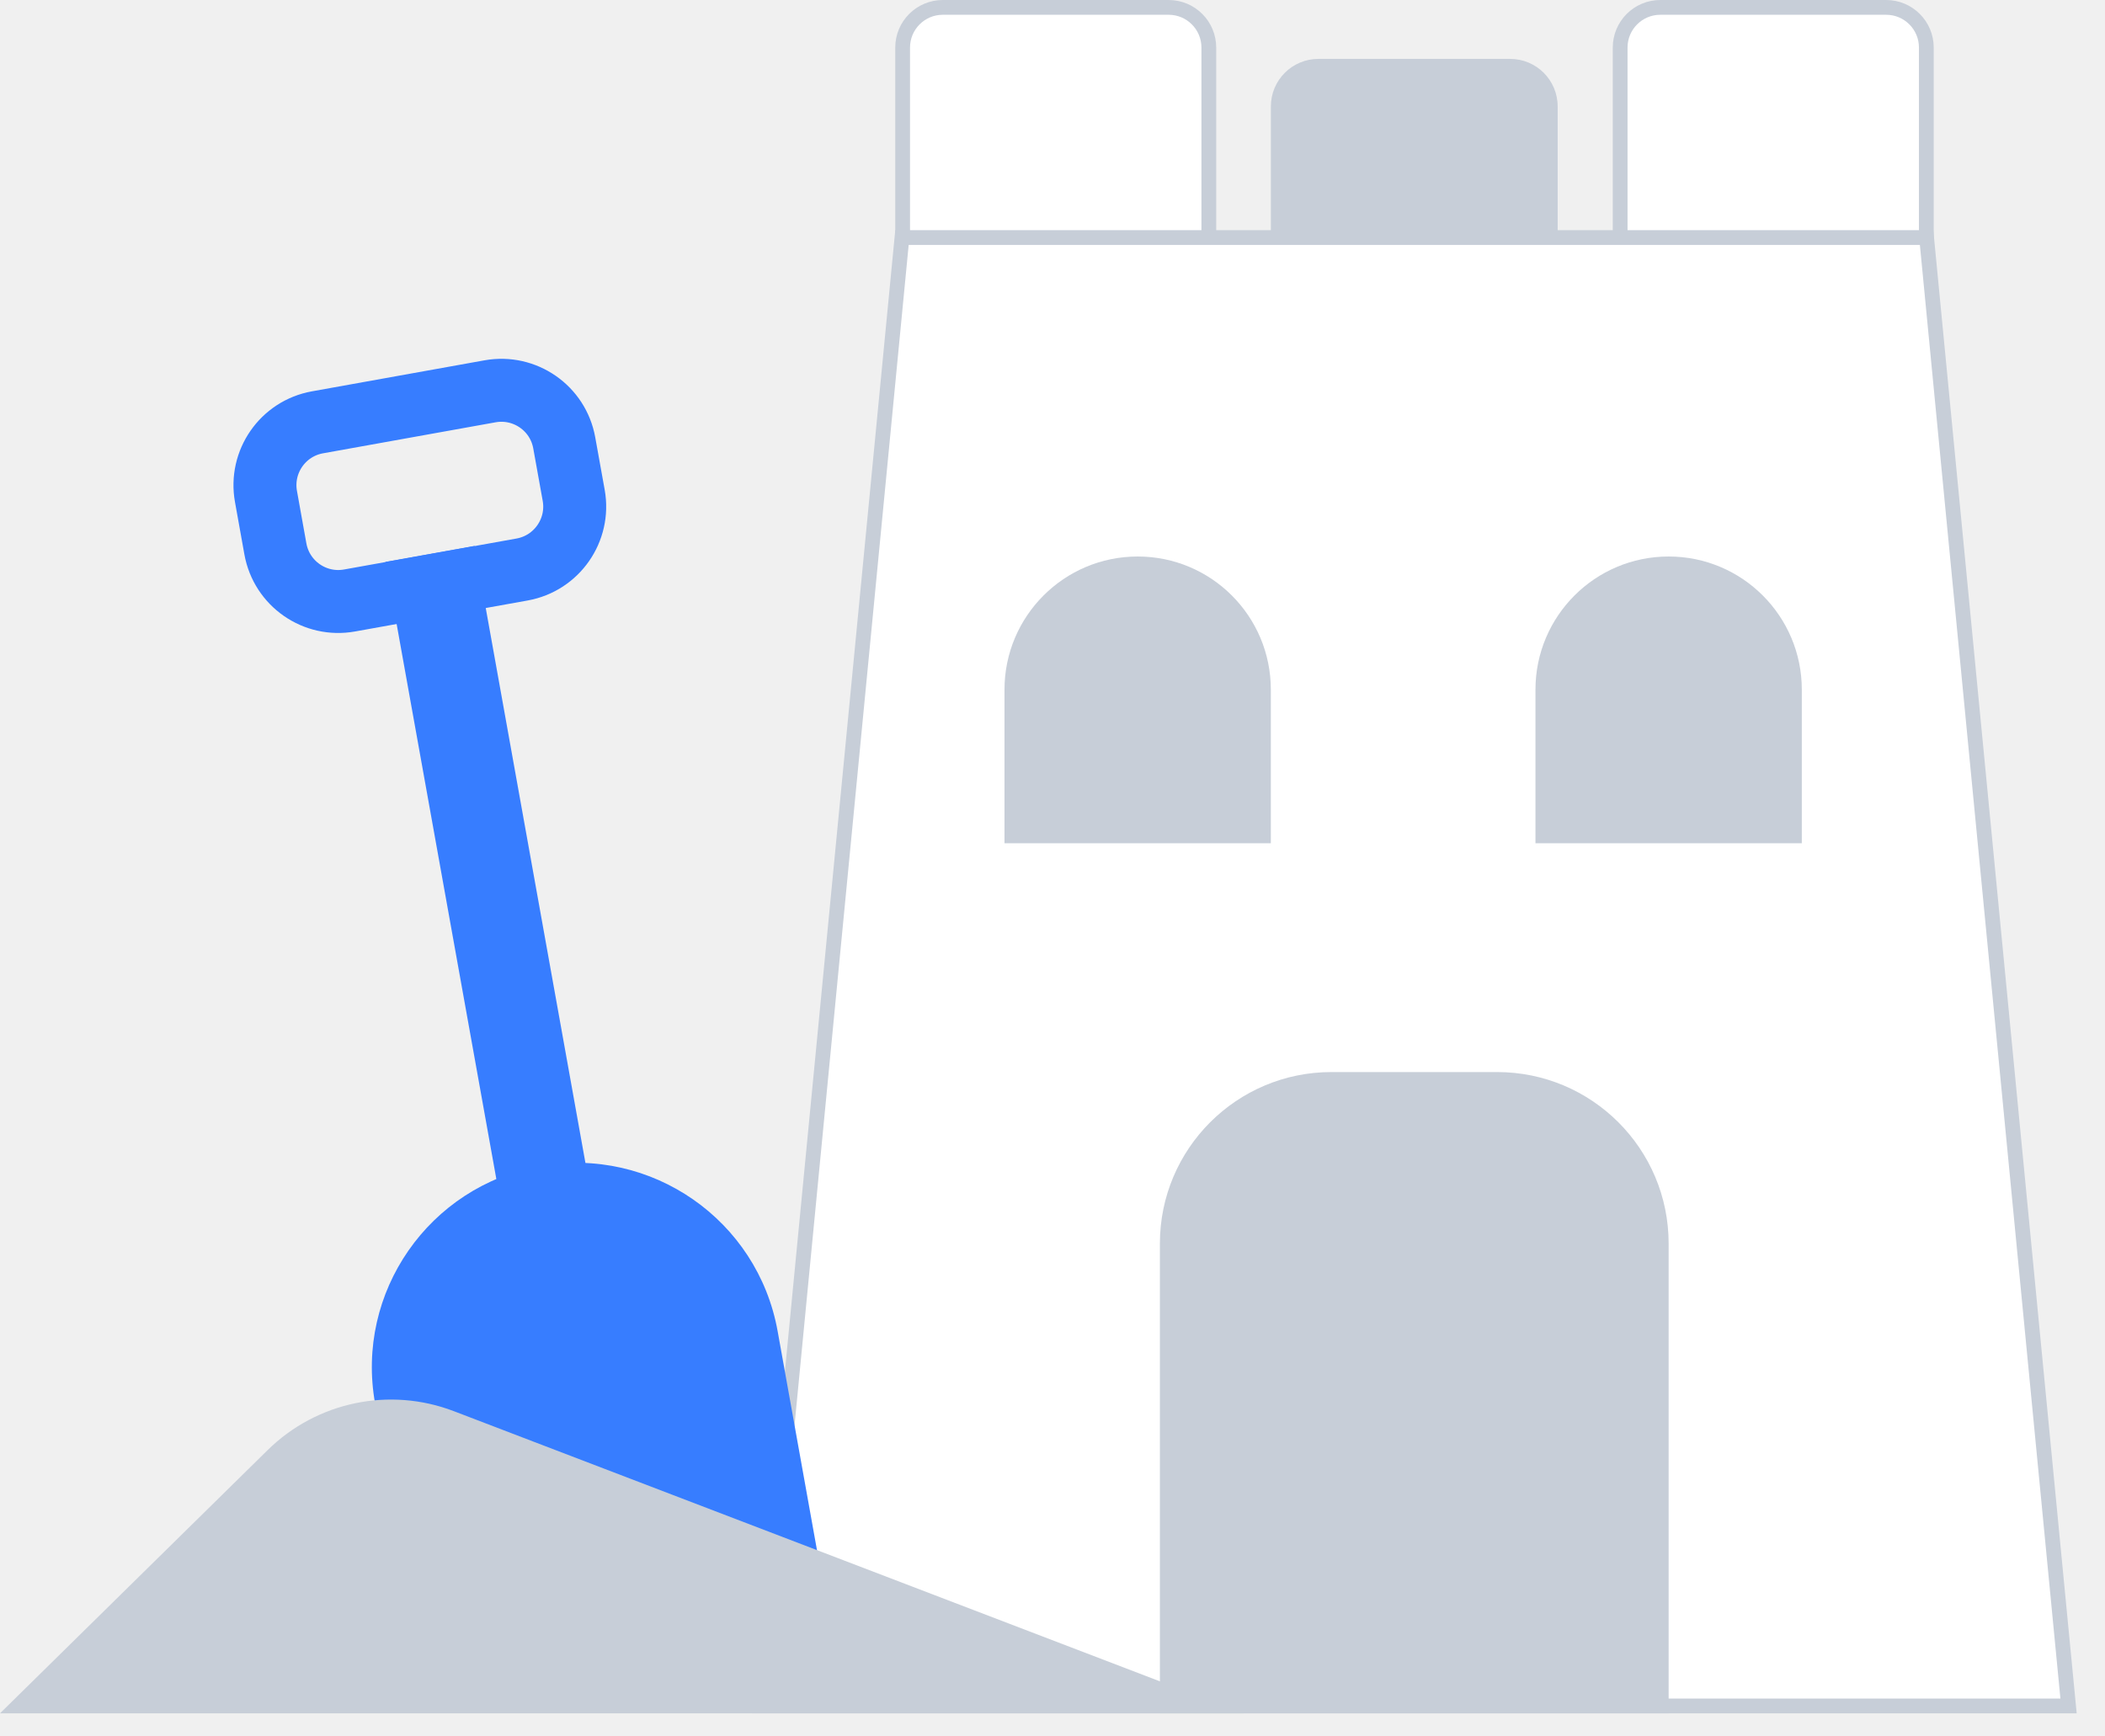
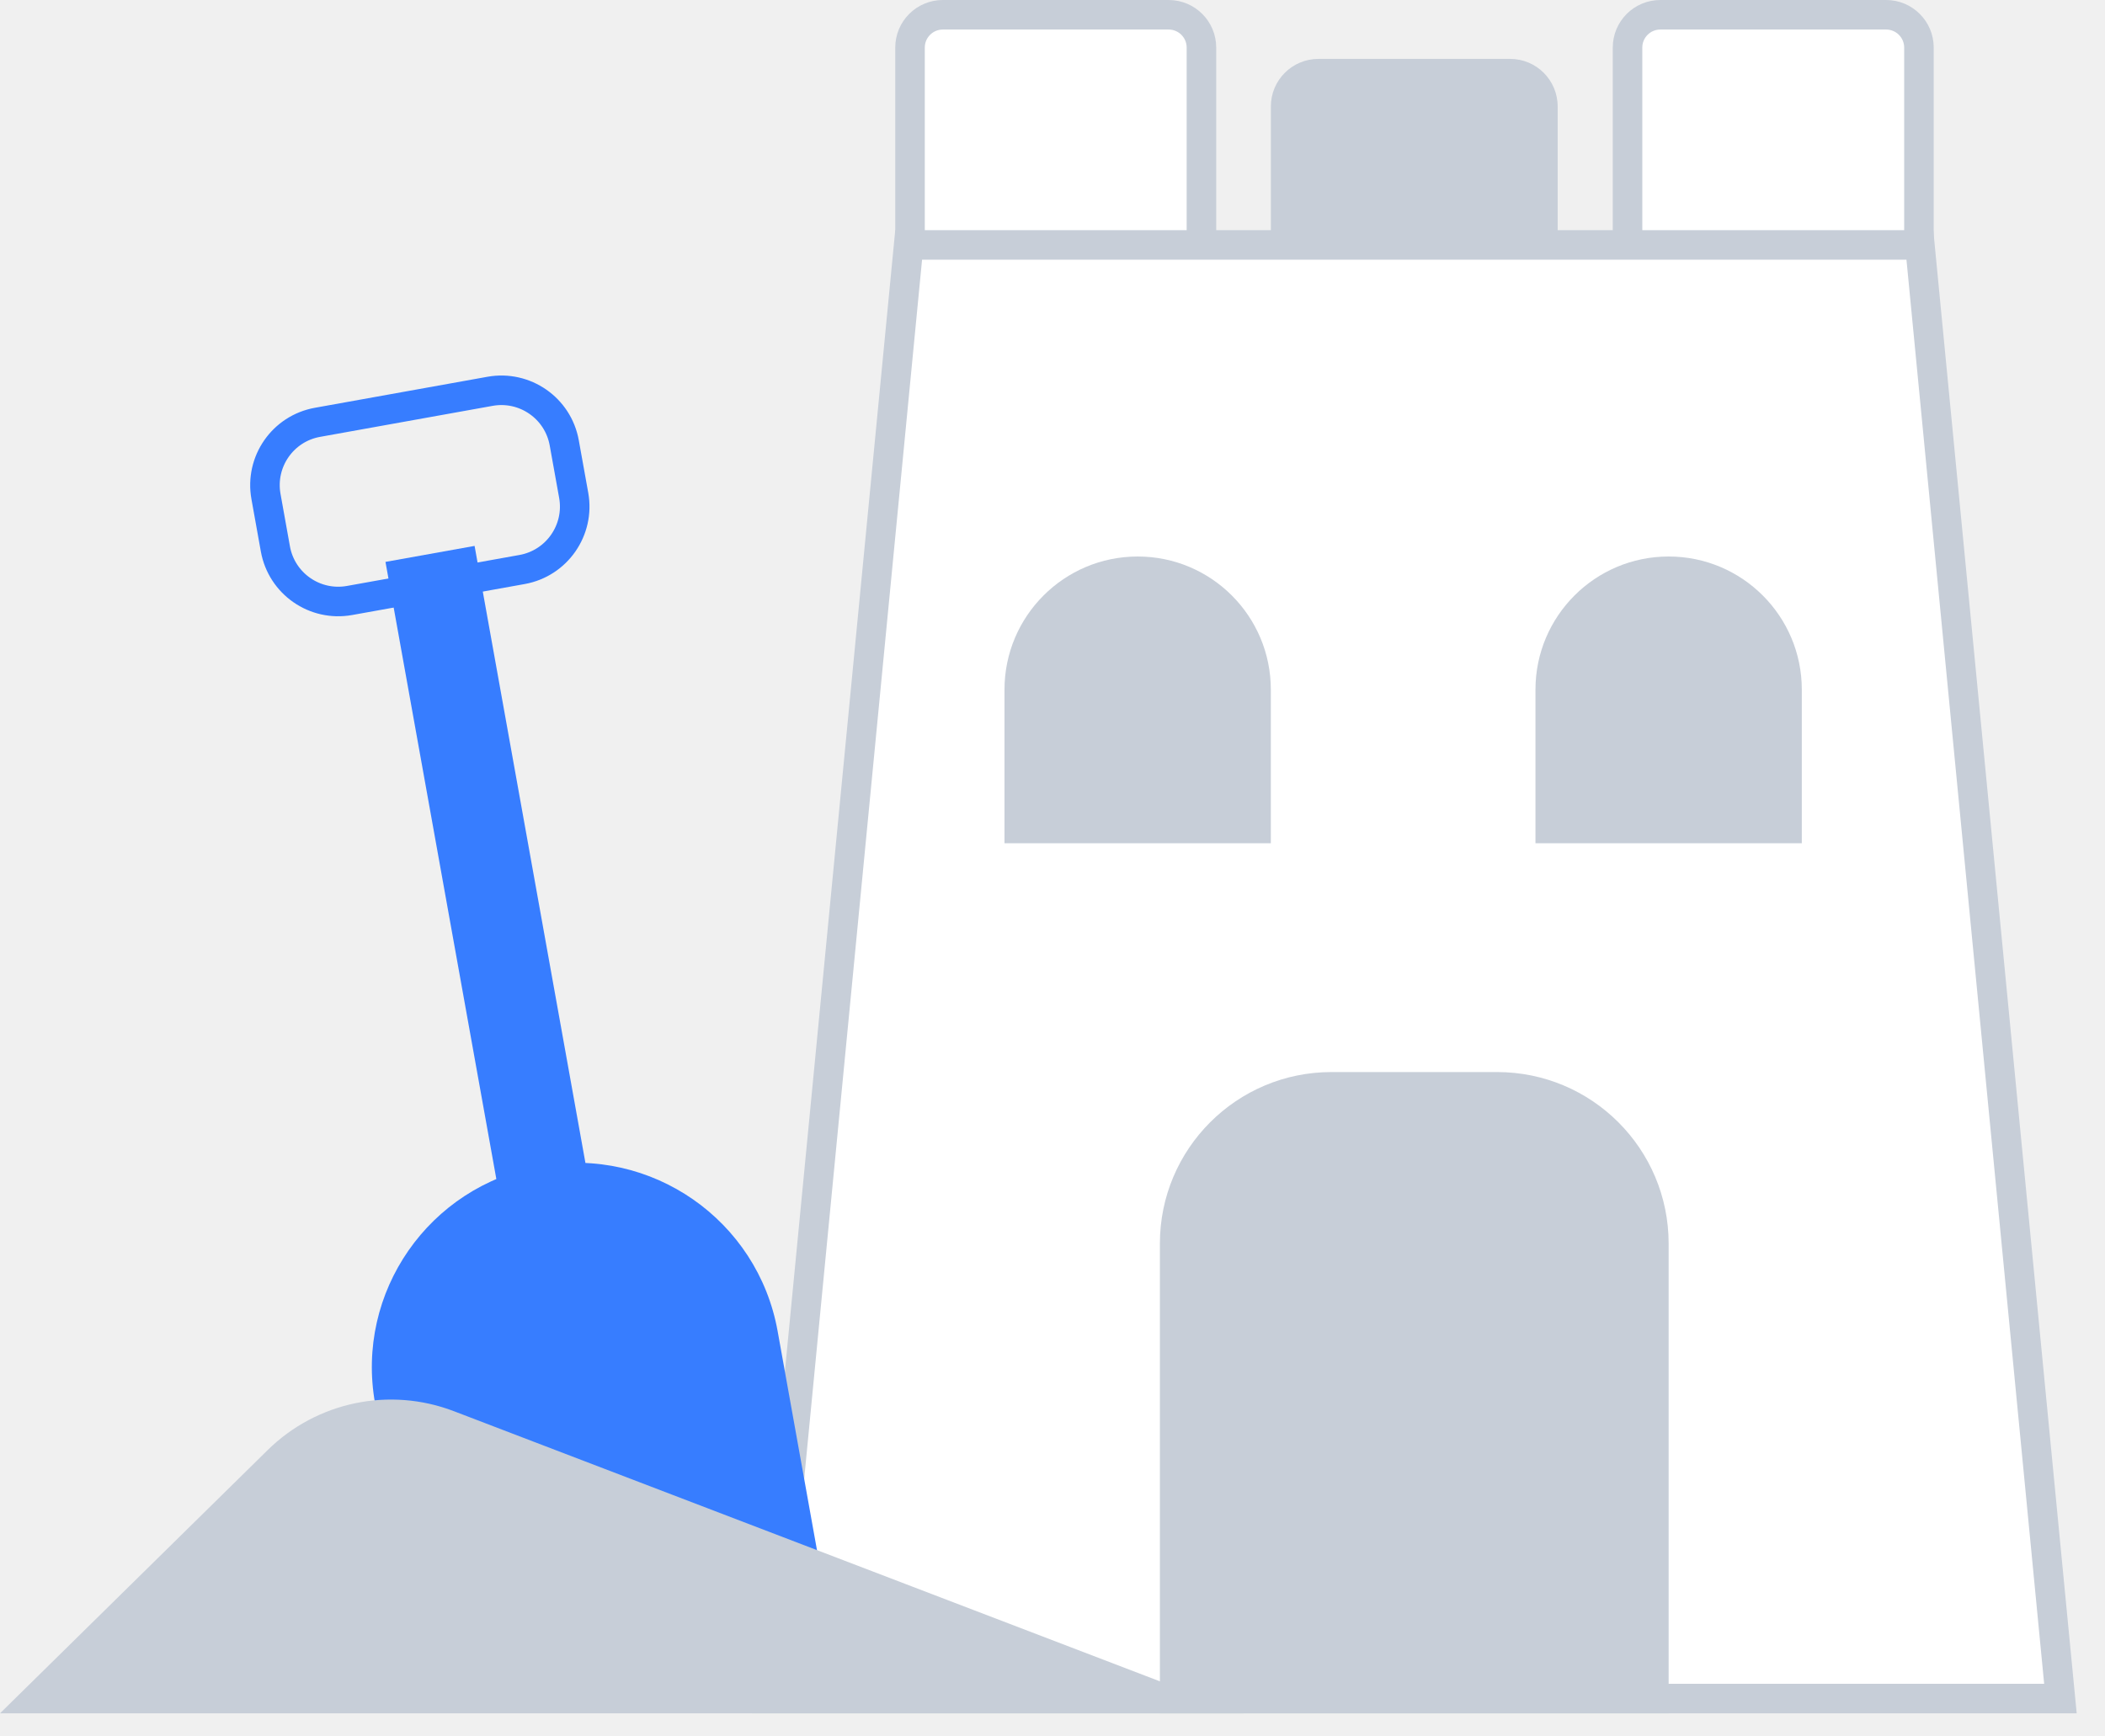
<svg xmlns="http://www.w3.org/2000/svg" width="57" height="47" viewBox="0 0 57 47" fill="none">
  <path d="M42.179 2.883C42.179 2.171 41.603 1.595 40.892 1.595H35.701C34.99 1.595 34.413 2.171 34.413 2.883V9.361H42.179V2.883Z" fill="#C7CED8" />
-   <path d="M31.645 0.2C32.246 0.2 32.733 0.687 32.733 1.288V7.566H24.442V1.288C24.442 0.687 24.929 0.2 25.53 0.2H31.645Z" fill="white" stroke="#C7CED8" stroke-width="0.4" />
-   <path d="M51.074 0.2C51.675 0.2 52.162 0.687 52.162 1.288V7.566H43.871V1.288C43.871 0.687 44.358 0.2 44.959 0.2H51.074Z" fill="white" stroke="#C7CED8" stroke-width="0.4" />
-   <path d="M20.579 46.2L24.424 6.433H52.169L56.013 46.2H20.579Z" fill="white" stroke="#C7CED8" stroke-width="0.4" />
+   <path d="M31.645 0.4C32.136 0.4 32.533 0.798 32.533 1.288V7.366H24.642V1.288C24.642 0.798 25.04 0.4 25.53 0.4H31.645Z" fill="white" stroke="#C7CED8" stroke-width="0.8" />
+   <path d="M51.074 0.4C51.564 0.4 51.962 0.798 51.962 1.288V7.366H44.071V1.288C44.071 0.798 44.468 0.4 44.959 0.4H51.074Z" fill="white" stroke="#C7CED8" stroke-width="0.8" />
+   <path d="M20.799 46L24.605 6.633H51.987L55.793 46H20.799Z" fill="white" stroke="#C7CED8" stroke-width="0.8" />
  <path d="M45.184 33.678C45.184 31.112 43.104 29.033 40.539 29.033H36.054C33.488 29.033 31.408 31.113 31.408 33.678V46.399H45.184V33.678Z" fill="#C7CED8" />
  <path d="M30.807 15.071C28.816 15.071 27.2 16.686 27.2 18.677V22.837H34.412V18.677C34.413 16.686 32.799 15.071 30.807 15.071Z" fill="#C7CED8" />
  <path d="M48.79 18.677C48.79 16.686 47.176 15.071 45.184 15.071C43.193 15.071 41.578 16.686 41.578 18.677V22.837H48.79L48.79 18.677Z" fill="#C7CED8" />
  <path d="M12.851 14.784L10.438 15.217L13.924 34.624L16.337 34.191L12.851 14.784Z" fill="#377DFF" />
-   <path d="M14.138 15.423L9.465 16.262C8.525 16.431 7.626 15.806 7.457 14.865L7.202 13.445C7.033 12.504 7.658 11.605 8.598 11.437L13.271 10.597C14.212 10.429 15.111 11.054 15.279 11.994L15.535 13.415C15.703 14.354 15.078 15.254 14.138 15.423Z" stroke="#377DFF" stroke-width="1.705" stroke-miterlimit="10" />
+   <path d="M14.138 15.423L9.465 16.262C8.525 16.431 7.626 15.806 7.457 14.865L7.202 13.445C7.033 12.504 7.658 11.605 8.598 11.437L13.271 10.597C14.212 10.429 15.111 11.054 15.279 11.994L15.535 13.415C15.703 14.354 15.078 15.254 14.138 15.423Z" stroke="#377DFF" stroke-width="0.8" stroke-miterlimit="10" />
  <path d="M22.327 43.118L11.427 45.076L10.157 38.008C9.616 34.997 11.618 32.119 14.628 31.578C17.638 31.038 20.517 33.04 21.057 36.05L22.327 43.118Z" fill="#377DFF" />
  <path d="M14.93 33.257C12.727 33.653 11.262 35.759 11.658 37.962L12.034 40.061C11.639 37.858 13.104 35.751 15.307 35.356C17.51 34.96 19.616 36.425 20.012 38.628L19.635 36.53C19.239 34.326 17.132 32.861 14.93 33.257Z" fill="#377DFF" />
  <path d="M7.248 39.27C8.578 37.962 10.549 37.55 12.29 38.217L33.673 46.4H0L7.248 39.27Z" fill="#C7CED8" />
</svg>
